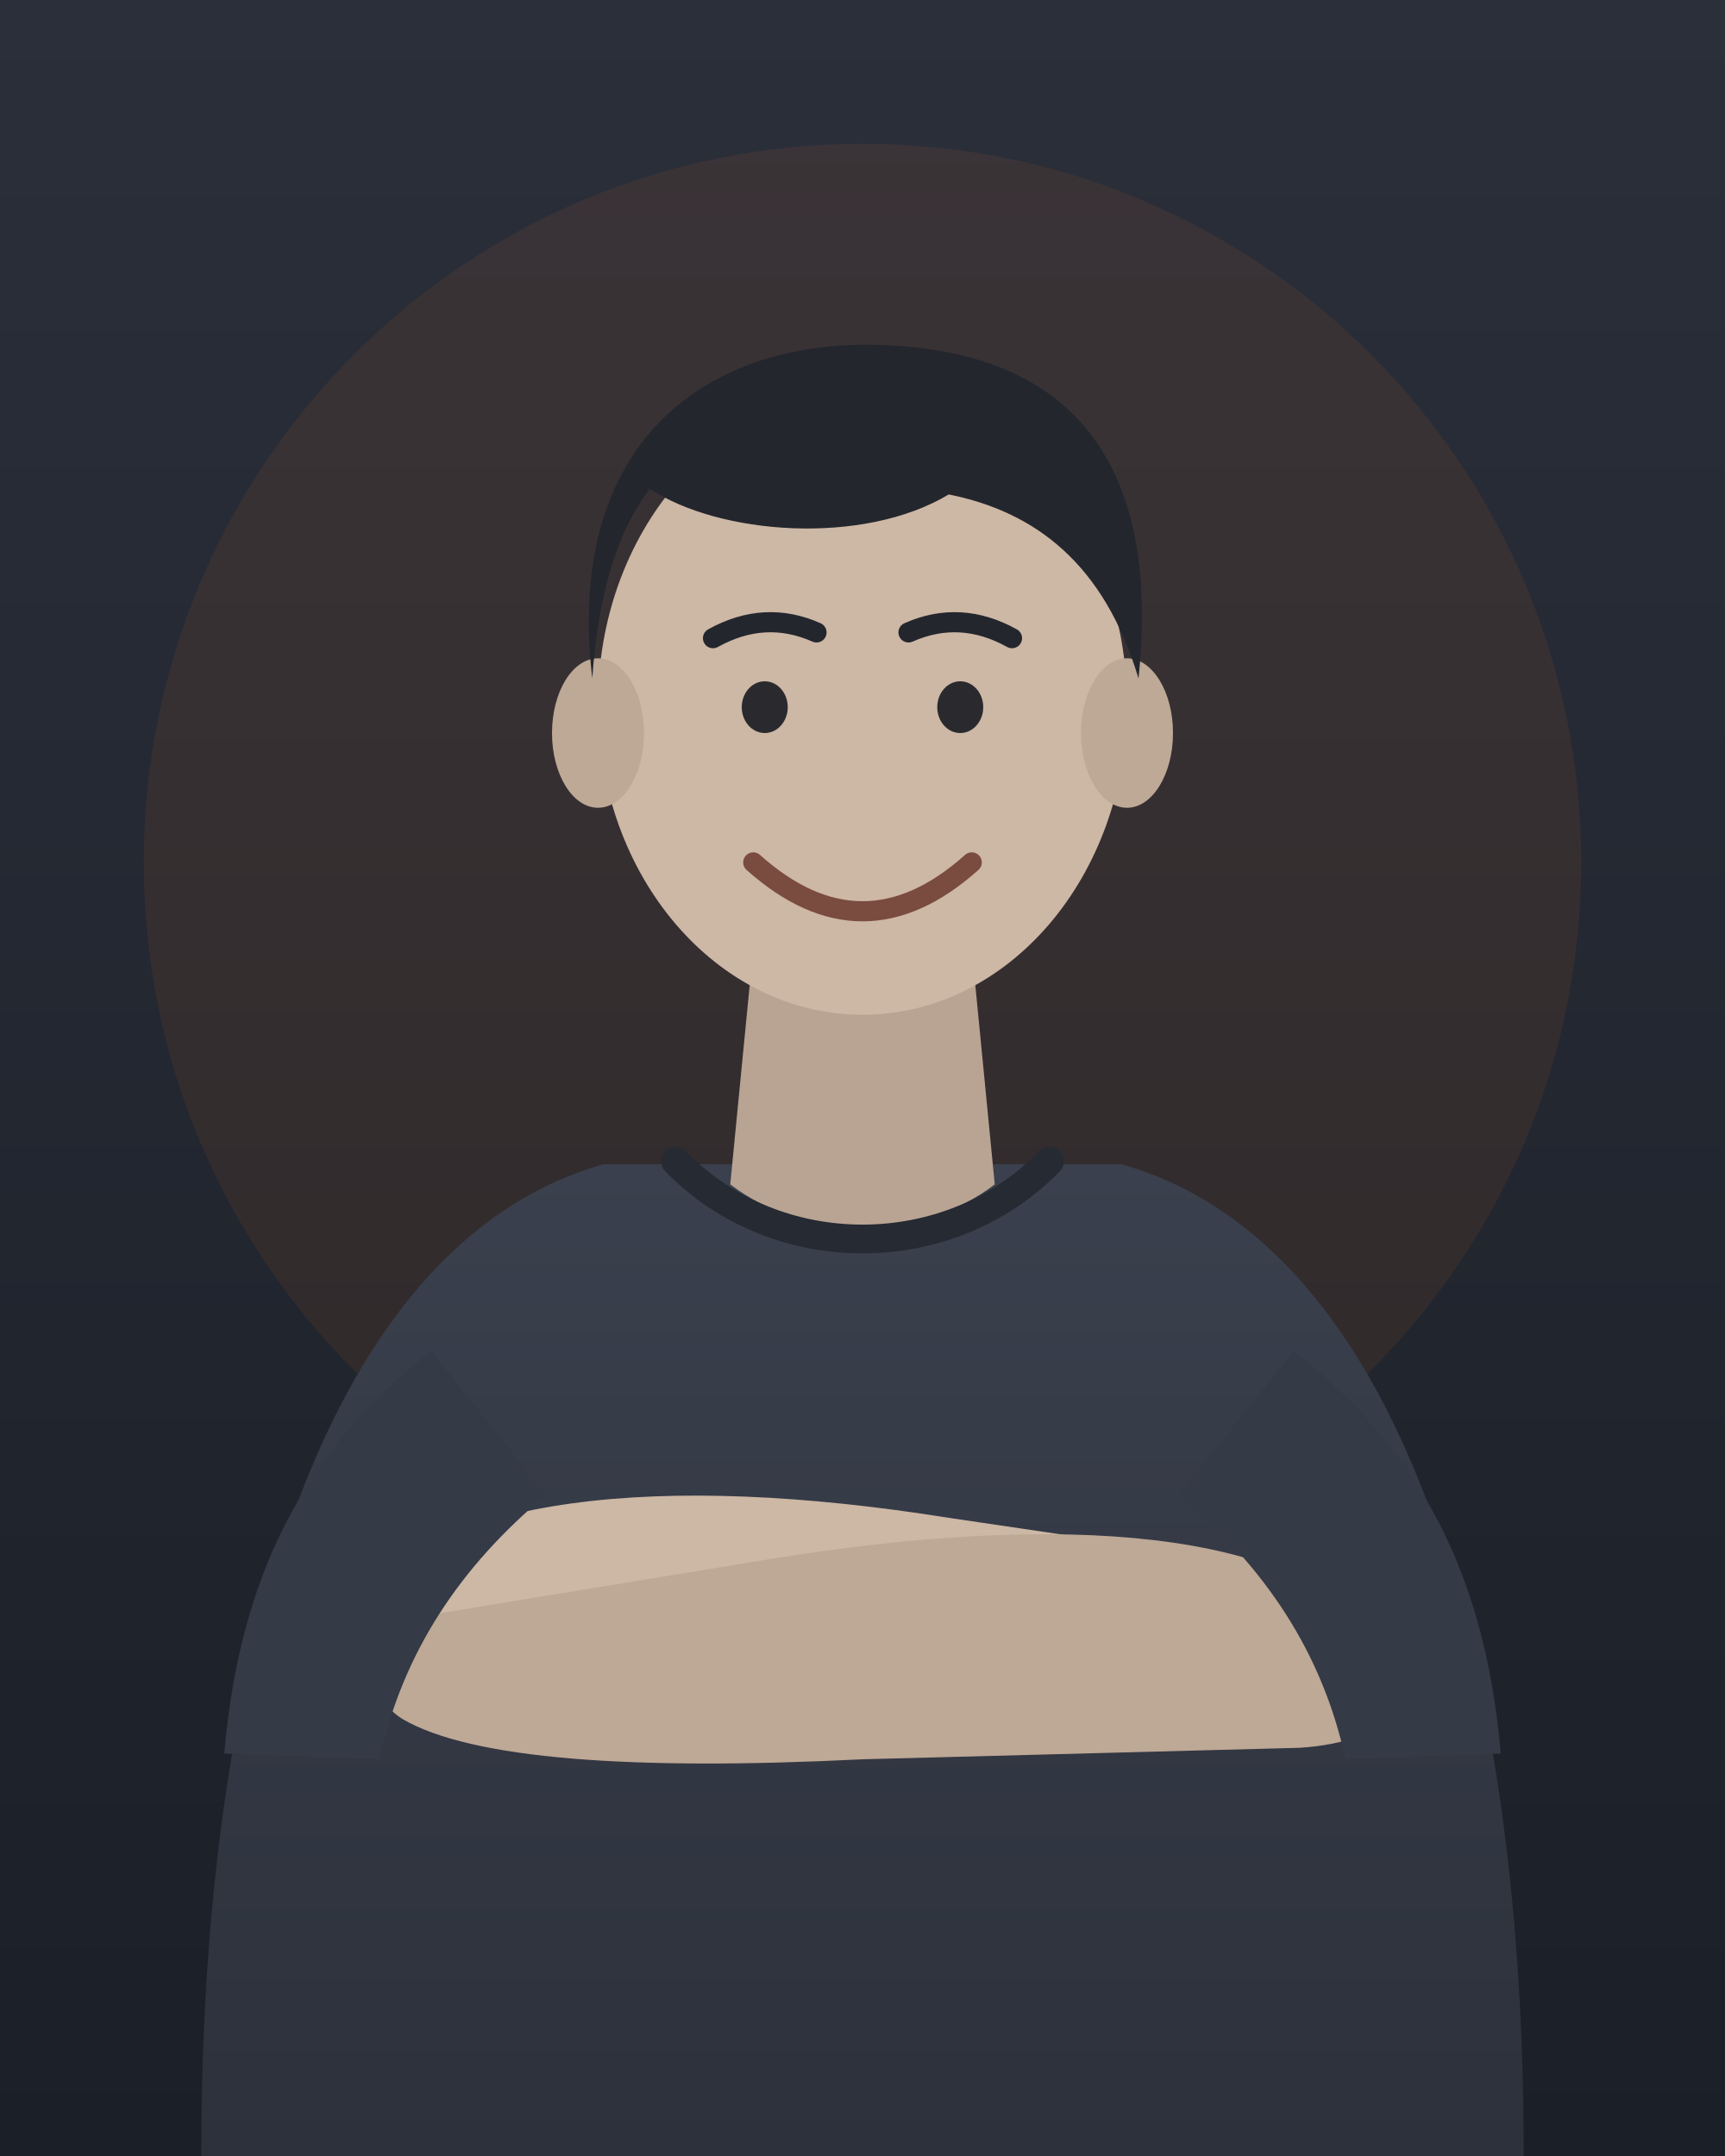
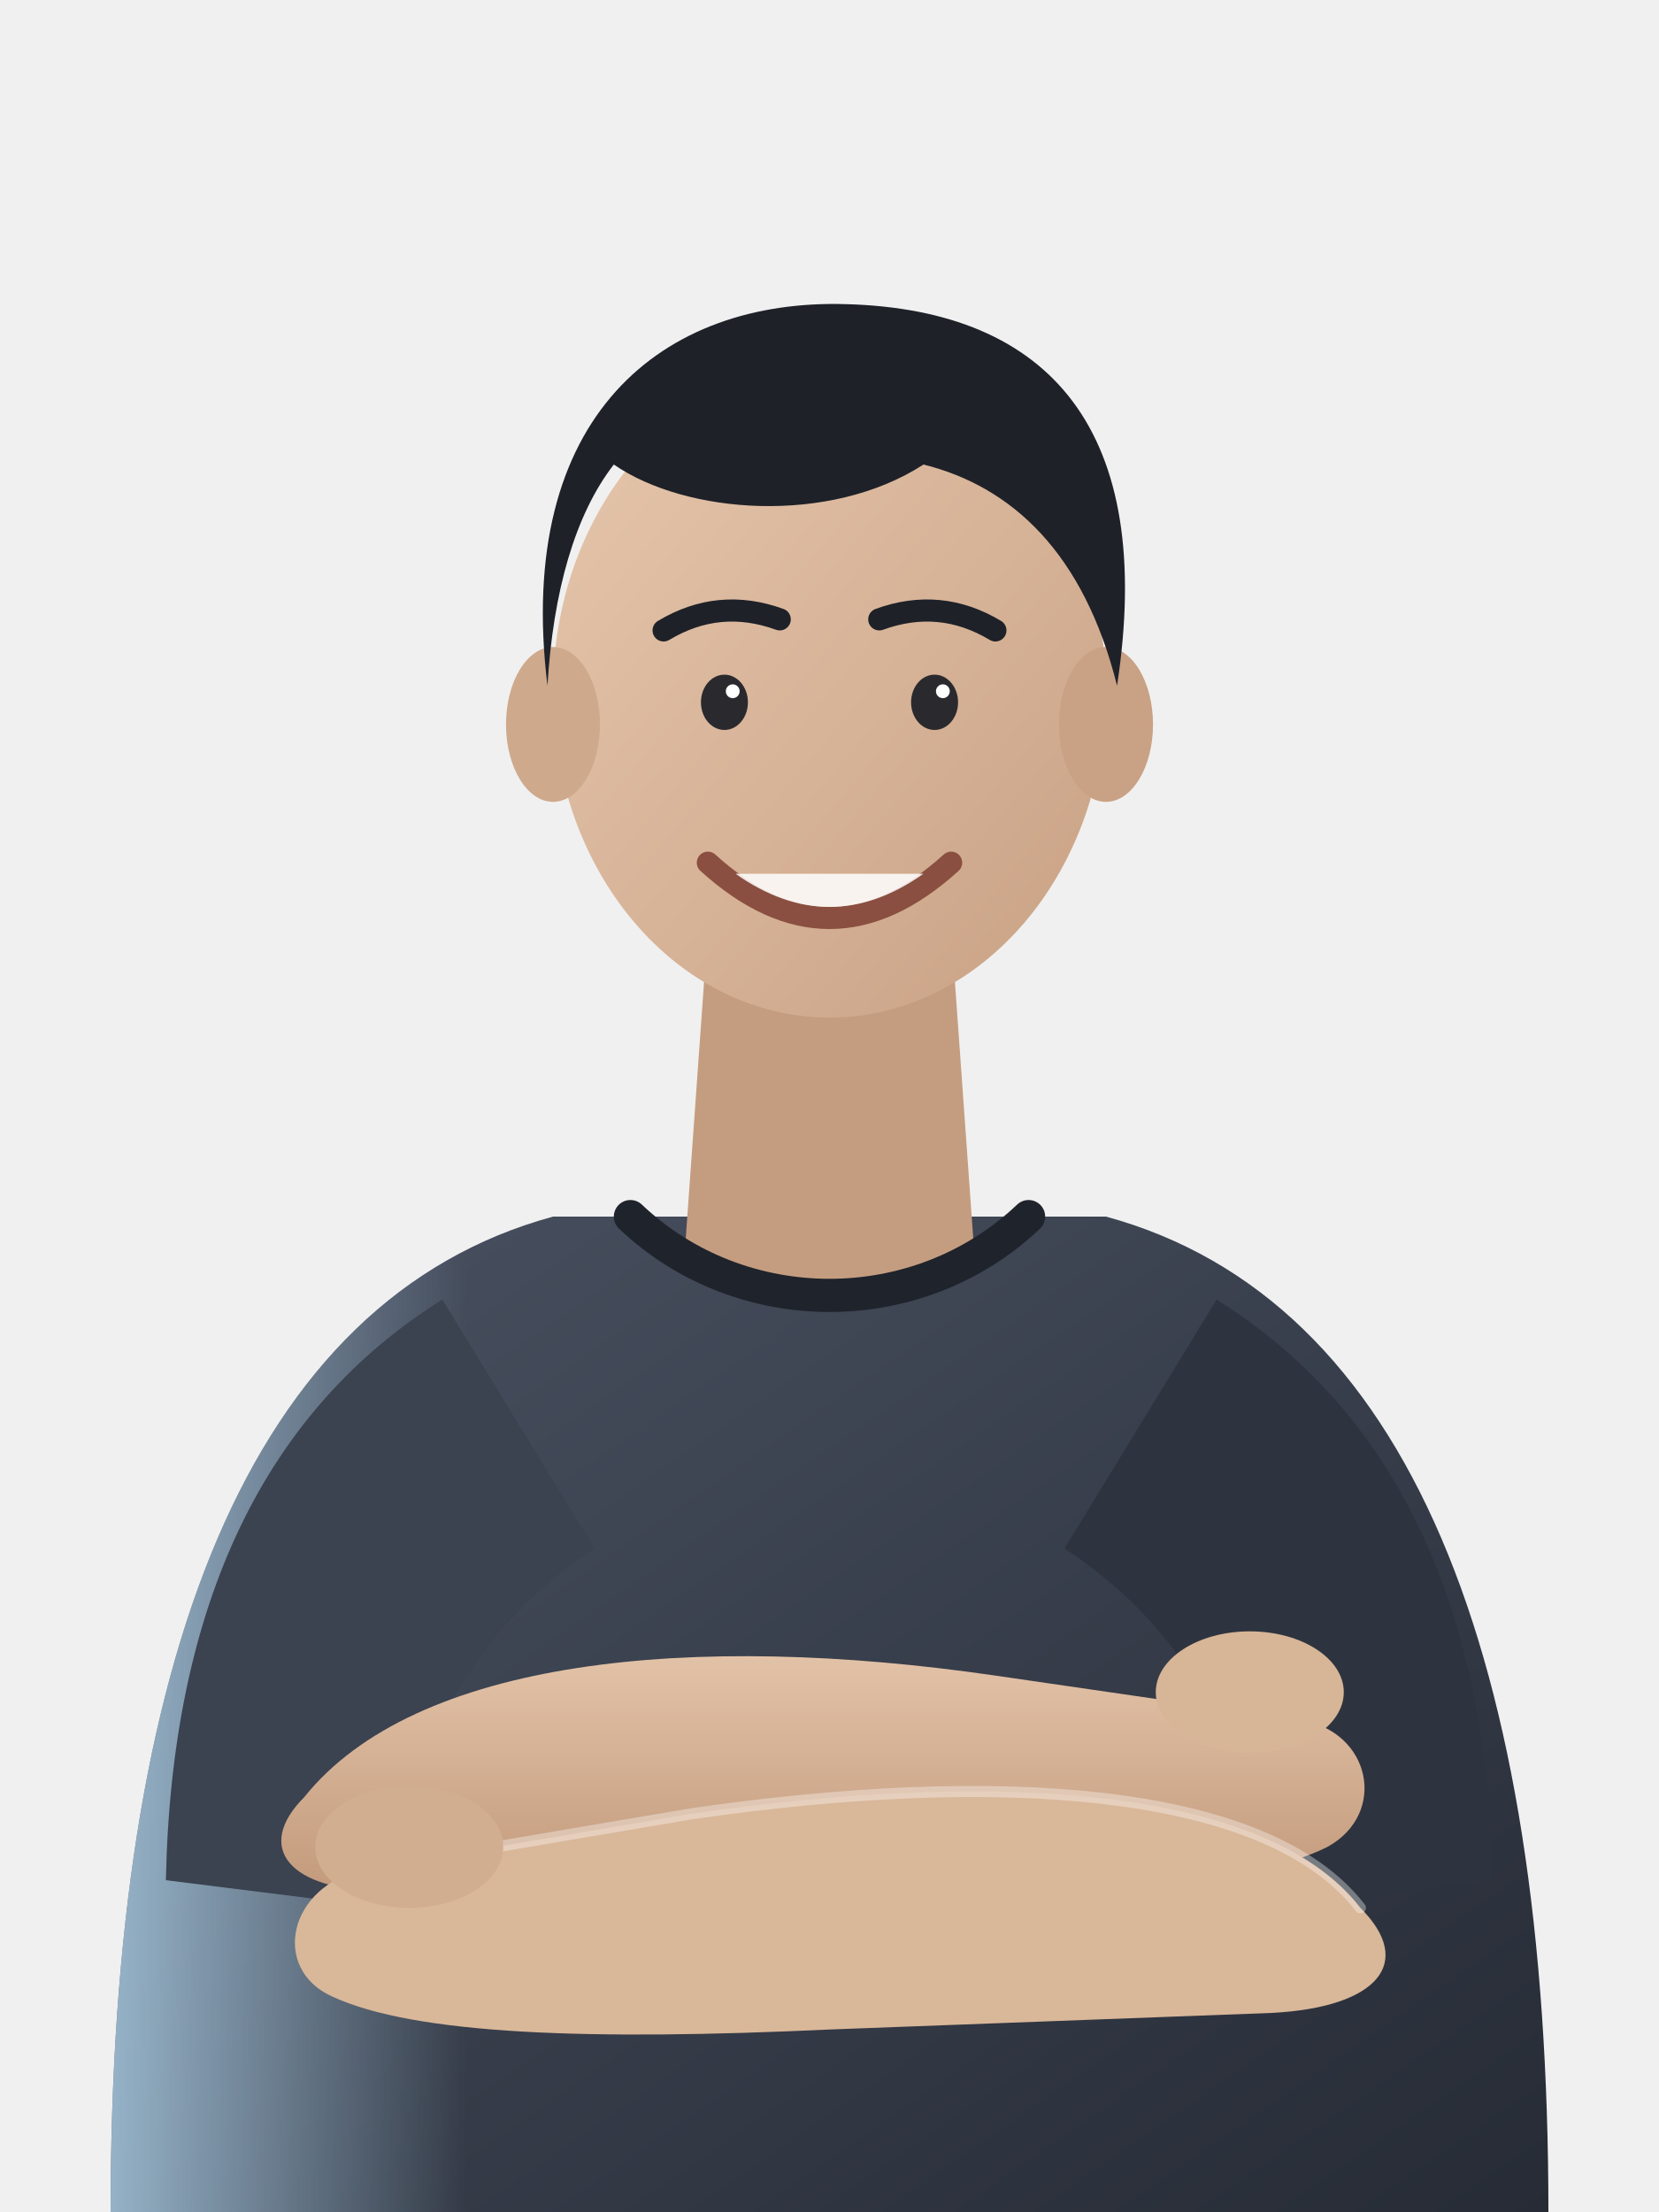
- <svg xmlns="http://www.w3.org/2000/svg" viewBox="0 0 600 750" role="img" aria-label="Placeholder: pessoa sorrindo de braços cruzados">
+ <svg xmlns="http://www.w3.org/2000/svg" viewBox="0 0 600 800" role="img" aria-label="Placeholder: pessoa sorrindo de braços cruzados">
  <defs>
-     <linearGradient id="bg" x1="0" y1="0" x2="0" y2="1">
-       <stop offset="0" stop-color="#2a2f3a" />
-       <stop offset="1" stop-color="#1b1f27" />
+     <linearGradient id="shirt" x1="0" y1="0" x2="1" y2="1">
+       <stop offset="0" stop-color="#4a5262" />
+       <stop offset="1" stop-color="#262b35" />
    </linearGradient>
-     <linearGradient id="shirt" x1="0" y1="0" x2="0" y2="1">
-       <stop offset="0" stop-color="#3a404d" />
-       <stop offset="1" stop-color="#2c313b" />
+     <linearGradient id="skin" x1="0" y1="0" x2="1" y2="1">
+       <stop offset="0" stop-color="#e6c7ad" />
+       <stop offset="1" stop-color="#c9a184" />
+     </linearGradient>
+     <linearGradient id="arm" x1="0" y1="0" x2="0" y2="1">
+       <stop offset="0" stop-color="#e2c2a7" />
+       <stop offset="1" stop-color="#c39a7c" />
+     </linearGradient>
+     <linearGradient id="rim" x1="0" y1="0" x2="1" y2="0">
+       <stop offset="0" stop-color="#bfe6ff" stop-opacity="0.7" />
+       <stop offset="0.25" stop-color="#bfe6ff" stop-opacity="0" />
    </linearGradient>
  </defs>
-   <rect width="600" height="750" fill="url(#bg)" />
-   <circle cx="300" cy="300" r="250" fill="#f97316" opacity="0.08" />
-   <path d="M70 750 C70 560 120 430 210 405 L390 405 C480 430 530 560 530 750 Z" fill="url(#shirt)" />
-   <path d="M262 330 L338 330 L346 412 C320 432 280 432 254 412 Z" fill="#b9a493" />
-   <path d="M235 404 C270 440 330 440 365 404" fill="none" stroke="#252a33" stroke-width="10" stroke-linecap="round" />
-   <ellipse cx="300" cy="245" rx="92" ry="108" fill="#cdb7a5" />
-   <ellipse cx="208" cy="255" rx="16" ry="26" fill="#bea896" />
-   <ellipse cx="392" cy="255" rx="16" ry="26" fill="#bea896" />
-   <path d="M206 236 C196 150 250 118 306 120 C372 122 404 160 396 236 C384 196 360 178 330 172 C300 190 250 186 226 170 C214 186 208 208 206 236 Z" fill="#23262d" />
-   <path d="M248 222 Q266 212 284 220" fill="none" stroke="#23262d" stroke-width="7" stroke-linecap="round" />
-   <path d="M316 220 Q334 212 352 222" fill="none" stroke="#23262d" stroke-width="7" stroke-linecap="round" />
-   <ellipse cx="266" cy="246" rx="8" ry="9" fill="#2a2a2e" />
-   <ellipse cx="334" cy="246" rx="8" ry="9" fill="#2a2a2e" />
-   <path d="M262 300 Q300 334 338 300" fill="none" stroke="#7a4b3f" stroke-width="7" stroke-linecap="round" />
-   <path d="M120 560 C150 520 230 512 330 528 L452 546 C470 549 478 572 462 584 C440 600 380 604 300 600 L150 596 C118 594 104 578 120 560 Z" fill="#cdb7a5" />
-   <path d="M480 570 C450 532 370 526 270 542 L148 562 C130 566 124 588 140 598 C164 612 220 616 300 612 L452 608 C484 606 498 590 480 570 Z" fill="#bea896" />
-   <path d="M78 610 C84 540 112 500 150 470 L190 520 C160 545 140 575 132 612 Z" fill="#343a46" />
-   <path d="M522 610 C516 540 488 500 450 470 L410 520 C440 545 460 575 468 612 Z" fill="#343a46" />
+   <path d="M40 800 C40 600 90 470 200 440 L400 440 C510 470 560 600 560 800 Z" fill="url(#shirt)" />
+   <path d="M40 800 C40 600 90 470 200 440 L400 440 C510 470 560 600 560 800 Z" fill="url(#rim)" />
+   <path d="M255 350 L345 350 L352 448 C322 470 278 470 248 448 Z" fill="#c49d80" />
+   <path d="M228 440 C268 478 332 478 372 440" fill="none" stroke="#1f232b" stroke-width="12" stroke-linecap="round" />
+   <ellipse cx="300" cy="250" rx="100" ry="118" fill="url(#skin)" />
+   <ellipse cx="200" cy="262" rx="17" ry="28" fill="#cfa98c" />
+   <ellipse cx="400" cy="262" rx="17" ry="28" fill="#c9a184" />
+   <path d="M198 248 C186 150 240 108 306 110 C380 112 418 156 404 248 C392 200 366 176 334 168 C300 190 248 186 222 168 C208 186 200 214 198 248 Z" fill="#1e2128" />
+   <path d="M240 228 Q260 216 282 224" fill="none" stroke="#1e2128" stroke-width="8" stroke-linecap="round" />
+   <path d="M318 224 Q340 216 360 228" fill="none" stroke="#1e2128" stroke-width="8" stroke-linecap="round" />
+   <ellipse cx="262" cy="254" rx="8.5" ry="10" fill="#2a2a2e" />
+   <ellipse cx="338" cy="254" rx="8.5" ry="10" fill="#2a2a2e" />
+   <circle cx="265" cy="250" r="2.5" fill="#fff" />
+   <circle cx="341" cy="250" r="2.5" fill="#fff" />
+   <path d="M256 312 Q300 352 344 312" fill="none" stroke="#8a4f40" stroke-width="8" stroke-linecap="round" />
+   <path d="M266 316 Q300 340 334 316 Z" fill="#fff" opacity="0.85" />
+   <path d="M60 680 C62 580 96 510 160 470 L215 560 C170 590 150 630 140 690 Z" fill="#3b4250" />
+   <path d="M540 680 C538 580 504 510 440 470 L385 560 C430 590 450 630 460 690 Z" fill="#2e343f" />
+   <path d="M110 650 C150 600 250 590 360 606 L470 622 C496 626 502 656 480 668 C452 682 390 686 300 682 L140 684 C104 684 92 668 110 650 Z" fill="url(#arm)" />
+   <ellipse cx="452" cy="612" rx="34" ry="22" fill="#d7b597" />
+   <path d="M492 690 C458 646 360 640 250 656 L132 676 C104 682 98 712 120 722 C150 736 214 738 300 734 L460 728 C498 726 512 710 492 690 Z" fill="#d9b799" />
+   <path d="M132 676 L250 656 C360 640 458 646 492 690" fill="none" stroke="#fff" stroke-opacity="0.35" stroke-width="4" stroke-linecap="round" />
+   <ellipse cx="148" cy="668" rx="34" ry="22" fill="#d2ae90" />
</svg>
